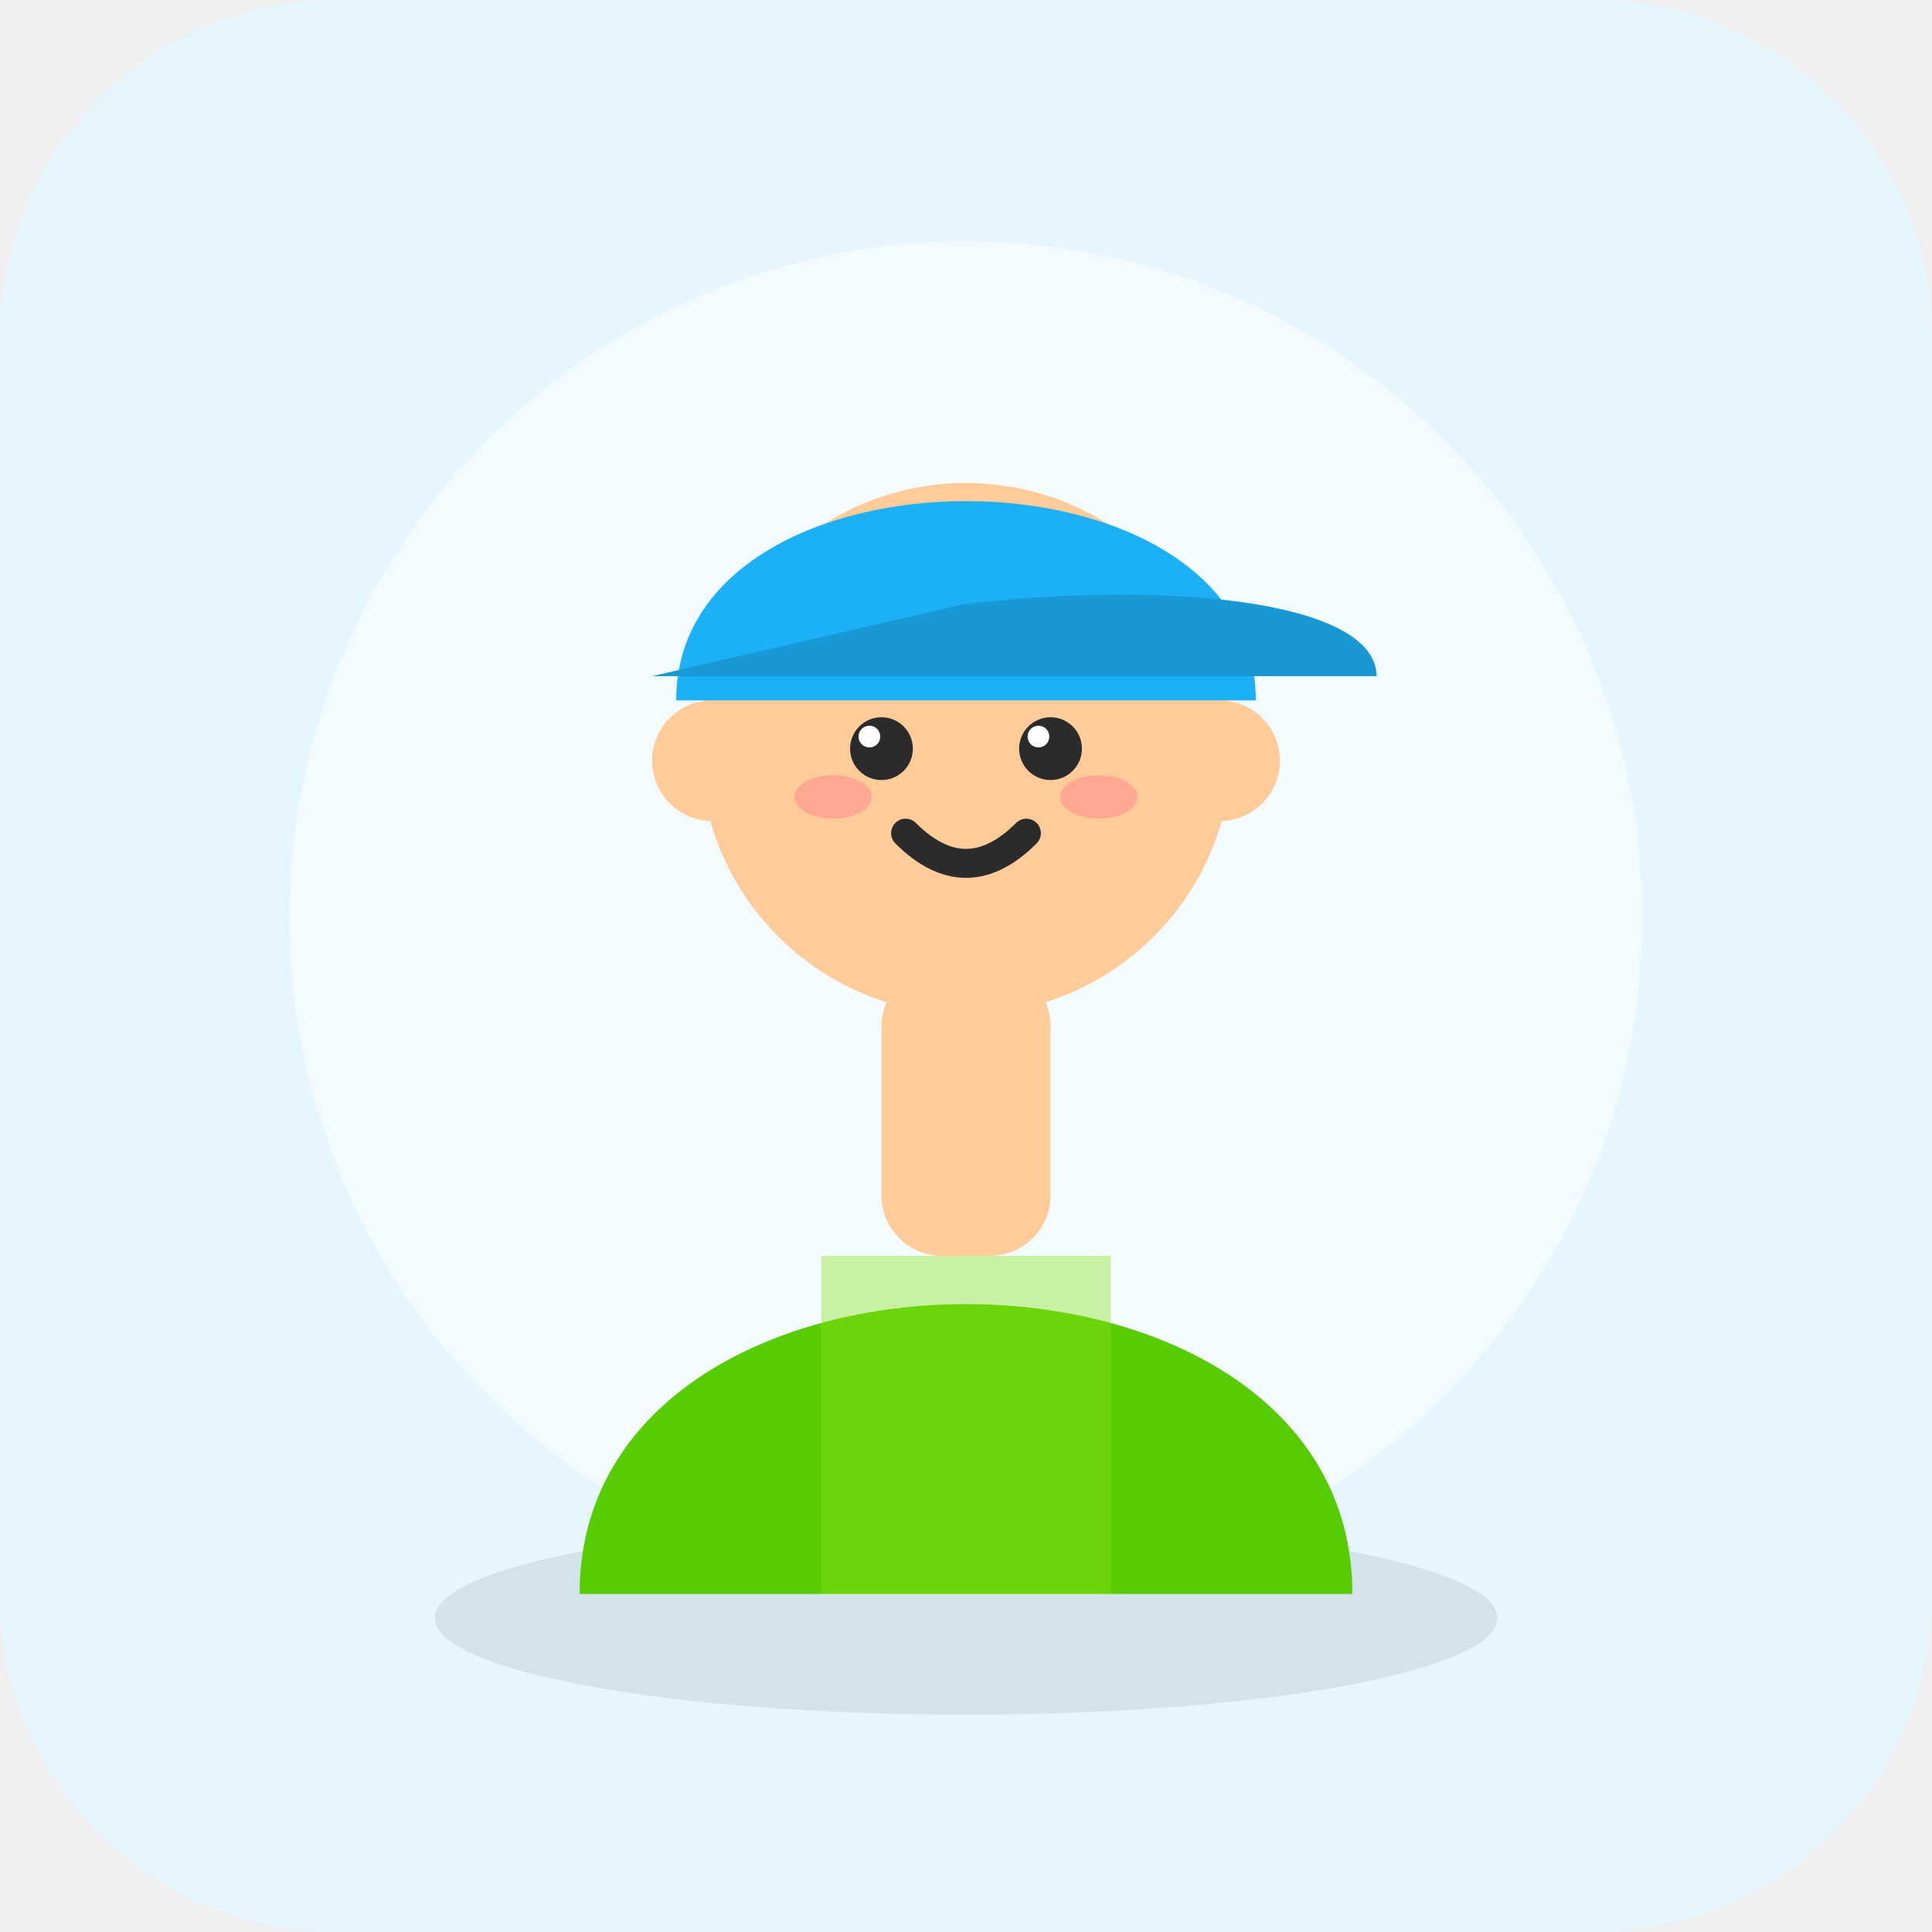
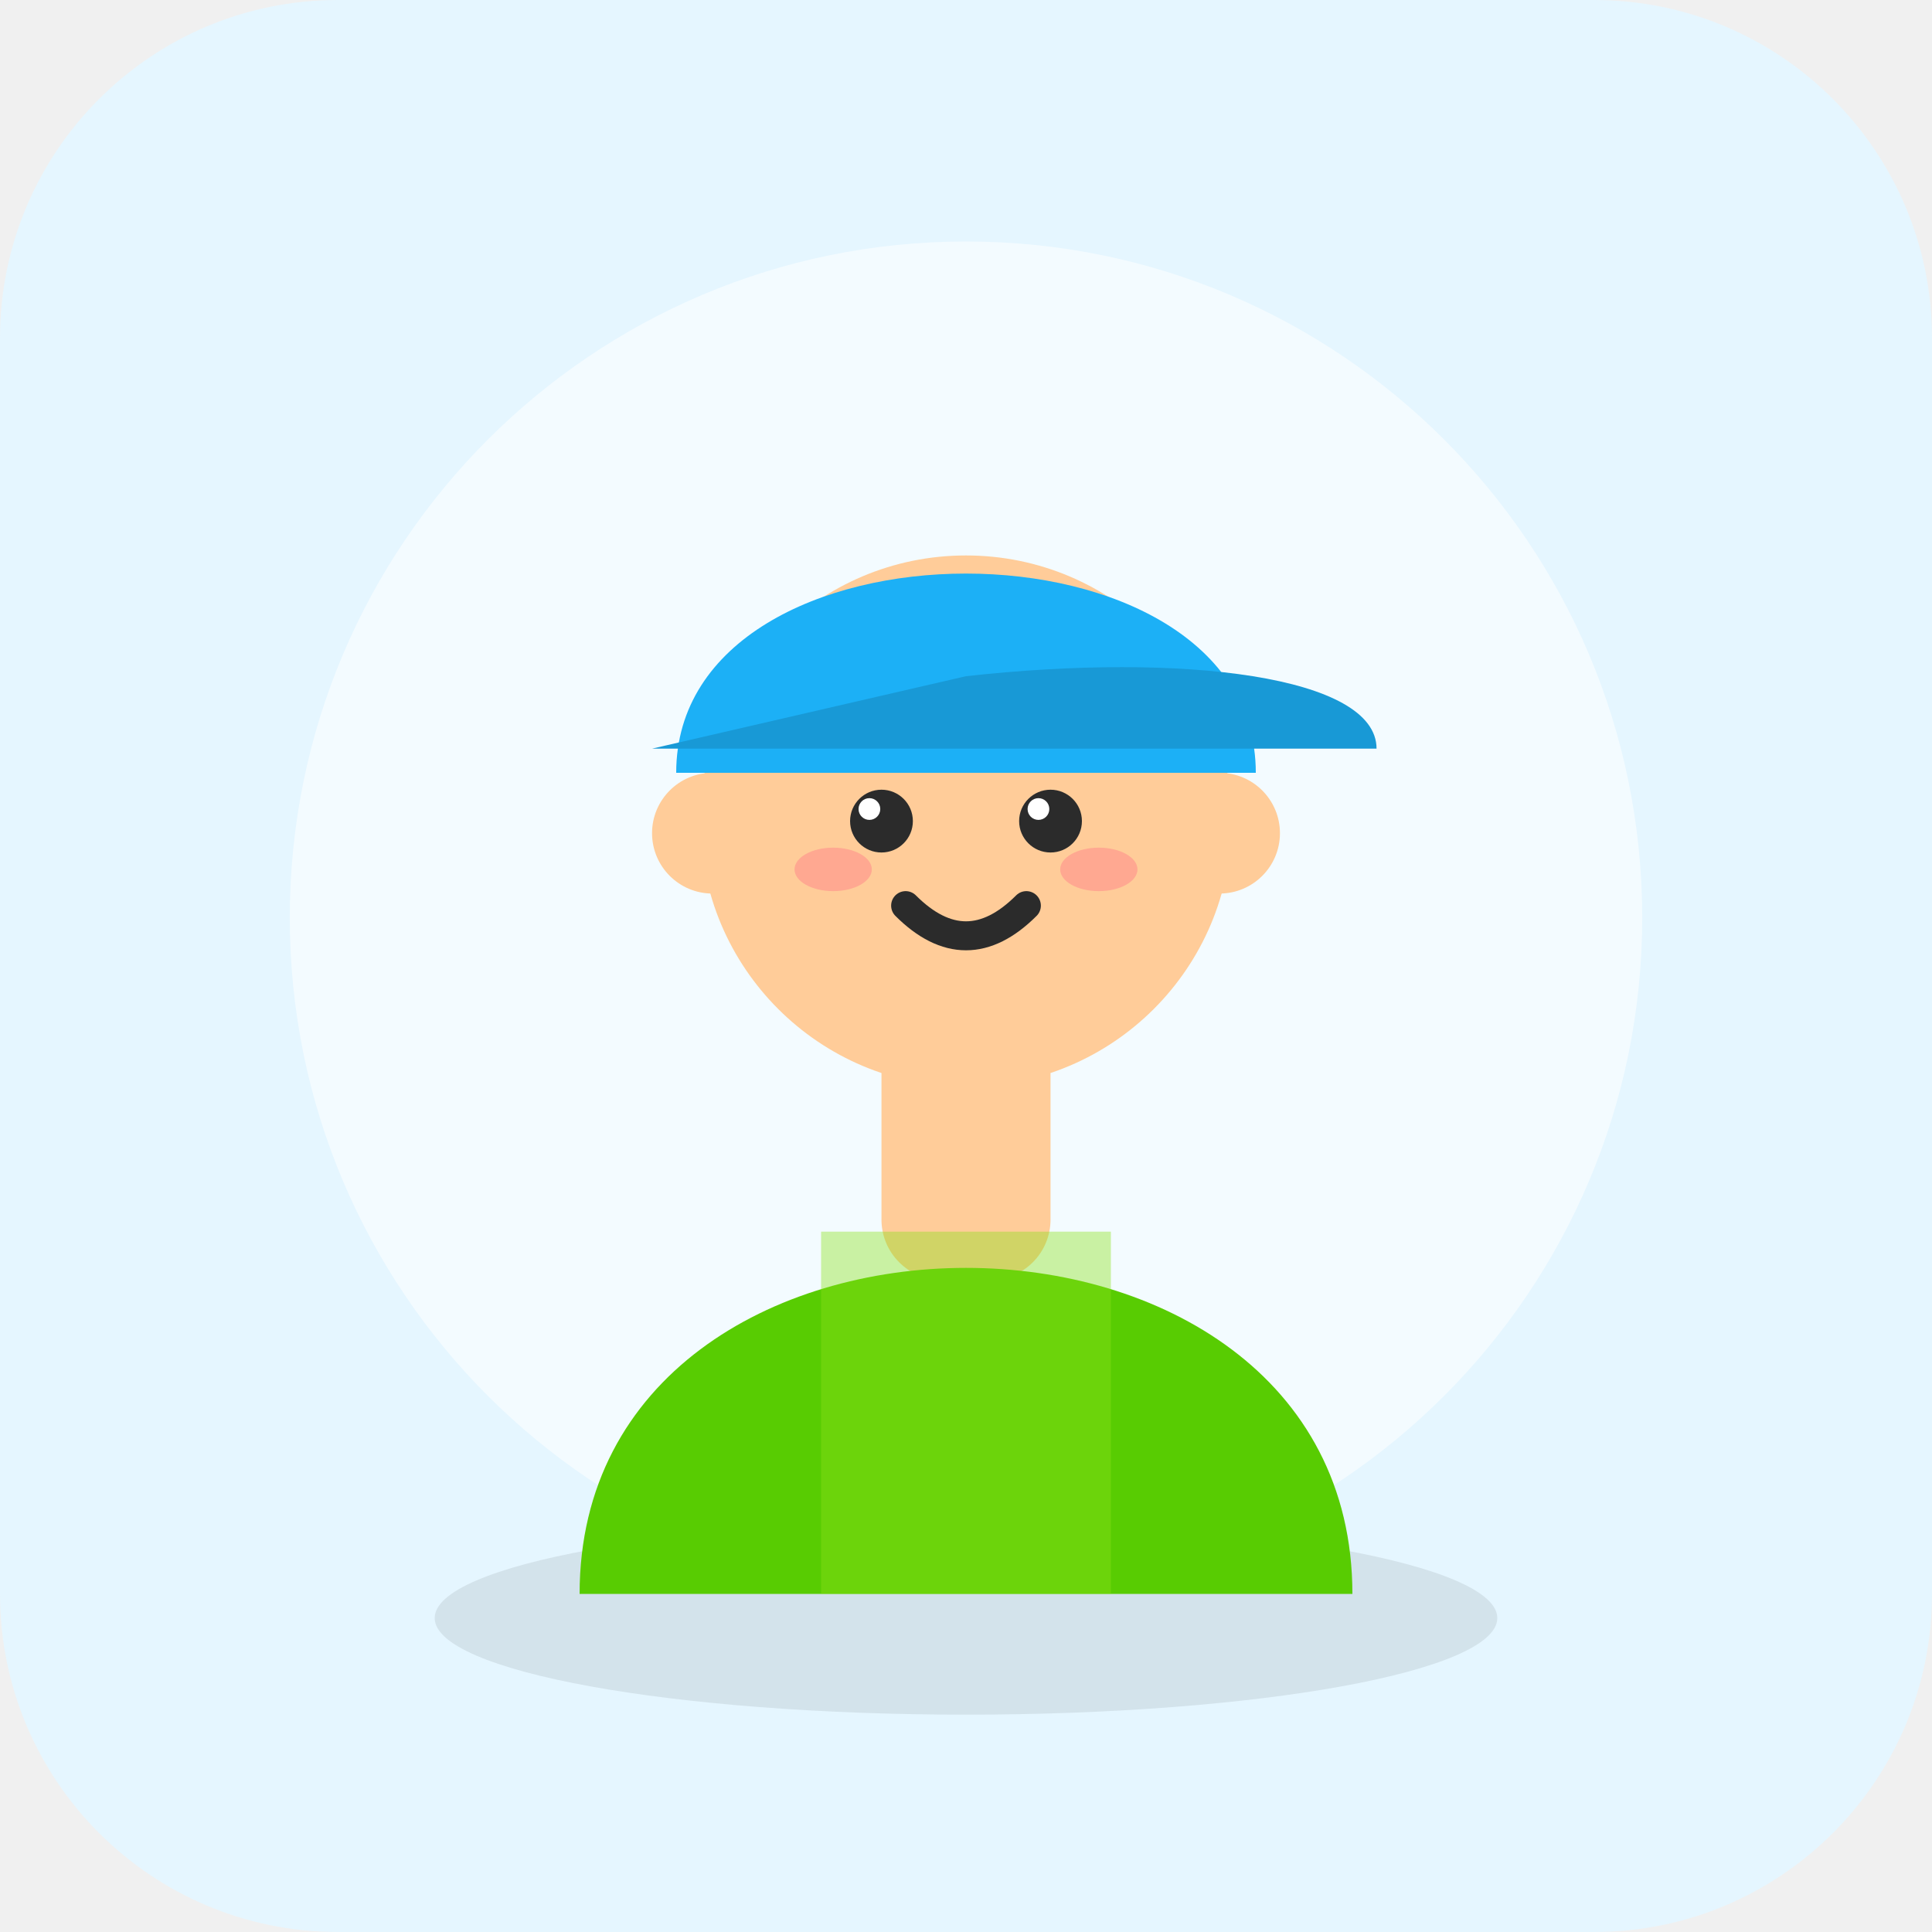
<svg xmlns="http://www.w3.org/2000/svg" viewBox="0 0 160 160" fill="none">
  <rect width="160" height="160" rx="28" fill="#E5F6FF" />
  <circle cx="80" cy="76" r="56" fill="#FFFFFF" fill-opacity="0.55" />
  <ellipse cx="80" cy="134" rx="44" ry="8" fill="rgba(0,0,0,0.08)" />
-   <rect x="73" y="80" width="14" height="24" rx="5" fill="#FFCC99" />
-   <circle cx="59" cy="63" r="5" fill="#FFCC99" />
-   <circle cx="101" cy="63" r="5" fill="#FFCC99" />
-   <circle cx="80" cy="62" r="22" fill="#FFCC99" />
-   <path d="M56 58 C56 36 104 36 104 58 Z" fill="#1CB0F6" />
-   <path d="M54 56 H114 C114 50 98 48 80 50 Z" fill="#1899D6" />
-   <circle cx="73" cy="62" r="2.6" fill="#2B2B2B" />
-   <circle cx="87" cy="62" r="2.6" fill="#2B2B2B" />
-   <circle cx="72" cy="61" r="0.9" fill="#FFF" />
-   <circle cx="86" cy="61" r="0.9" fill="#FFF" />
-   <ellipse cx="69" cy="66" rx="3.2" ry="1.8" fill="#FF8A8A" opacity="0.55" />
-   <ellipse cx="91" cy="66" rx="3.2" ry="1.8" fill="#FF8A8A" opacity="0.55" />
-   <path d="M75 69 Q80 74 85 69" stroke="#2B2B2B" stroke-width="2.4" stroke-linecap="round" fill="none" />
-   <path d="M48 132 C48 100 112 100 112 132 Z" fill="#58CC02" />
-   <path d="M68 104 H92 V132 H68 Z" fill="#89E219" opacity="0.4" />
+   <rect x="73" y="84" width="14" height="22" rx="5" fill="#FFCC99" />
+   <circle cx="59" cy="69" r="5" fill="#FFCC99" />
+   <circle cx="101" cy="69" r="5" fill="#FFCC99" />
+   <circle cx="80" cy="68" r="22" fill="#FFCC99" />
+   <path d="M56 64 C56 42 104 42 104 64 Z" fill="#1CB0F6" />
+   <path d="M54 62 H114 C114 56 98 54 80 56 Z" fill="#1899D6" />
+   <circle cx="73" cy="68" r="2.6" fill="#2B2B2B" />
+   <circle cx="87" cy="68" r="2.6" fill="#2B2B2B" />
+   <circle cx="72" cy="67" r="0.9" fill="#FFF" />
+   <circle cx="86" cy="67" r="0.9" fill="#FFF" />
+   <ellipse cx="69" cy="72" rx="3.2" ry="1.8" fill="#FF8A8A" opacity="0.55" />
+   <ellipse cx="91" cy="72" rx="3.2" ry="1.8" fill="#FF8A8A" opacity="0.55" />
+   <path d="M75 75 Q80 80 85 75" stroke="#2B2B2B" stroke-width="2.4" stroke-linecap="round" fill="none" />
+   <path d="M48 132 C48 96 112 96 112 132 Z" fill="#58CC02" />
+   <path d="M68 102 H92 V132 H68 Z" fill="#89E219" opacity="0.4" />
</svg>
